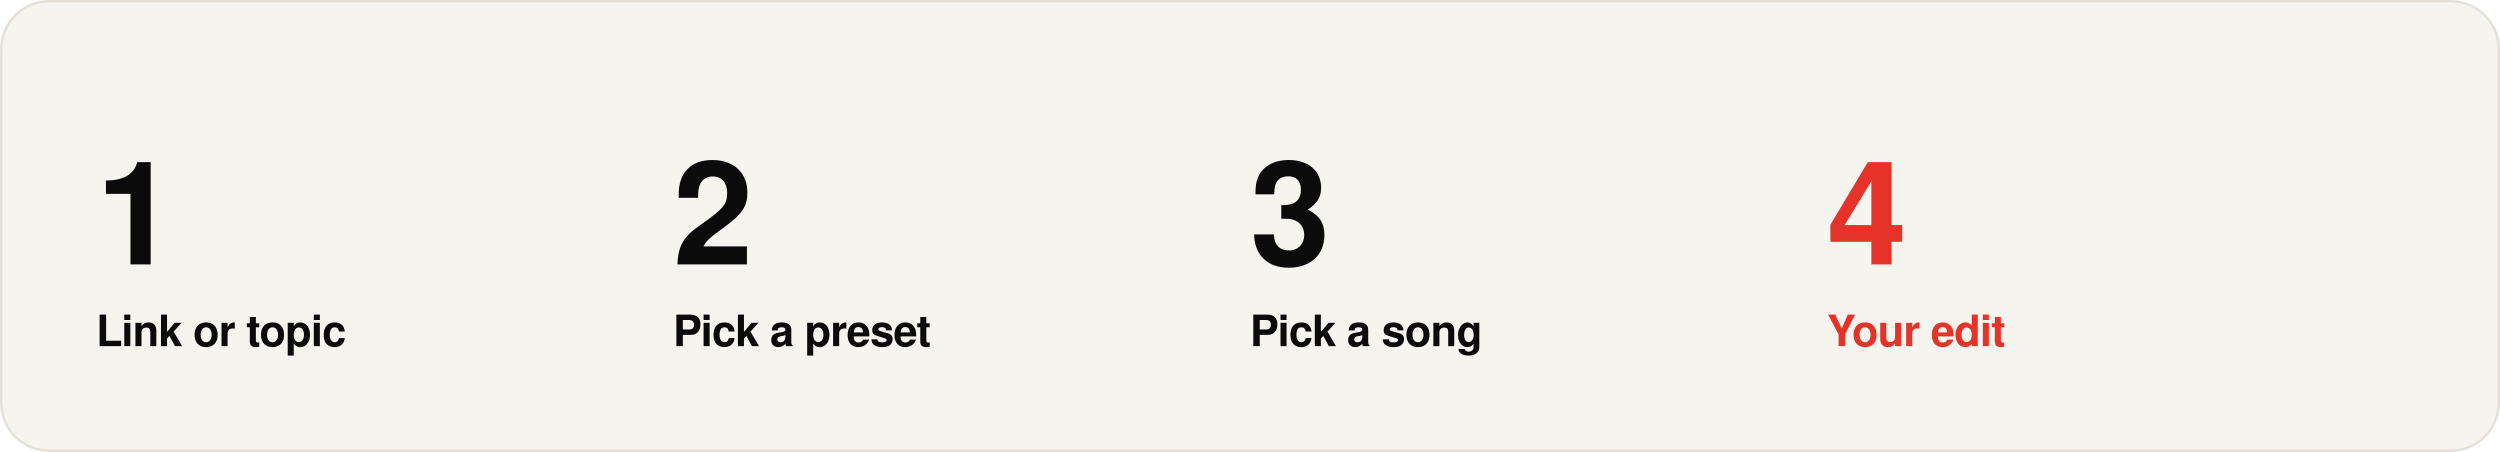
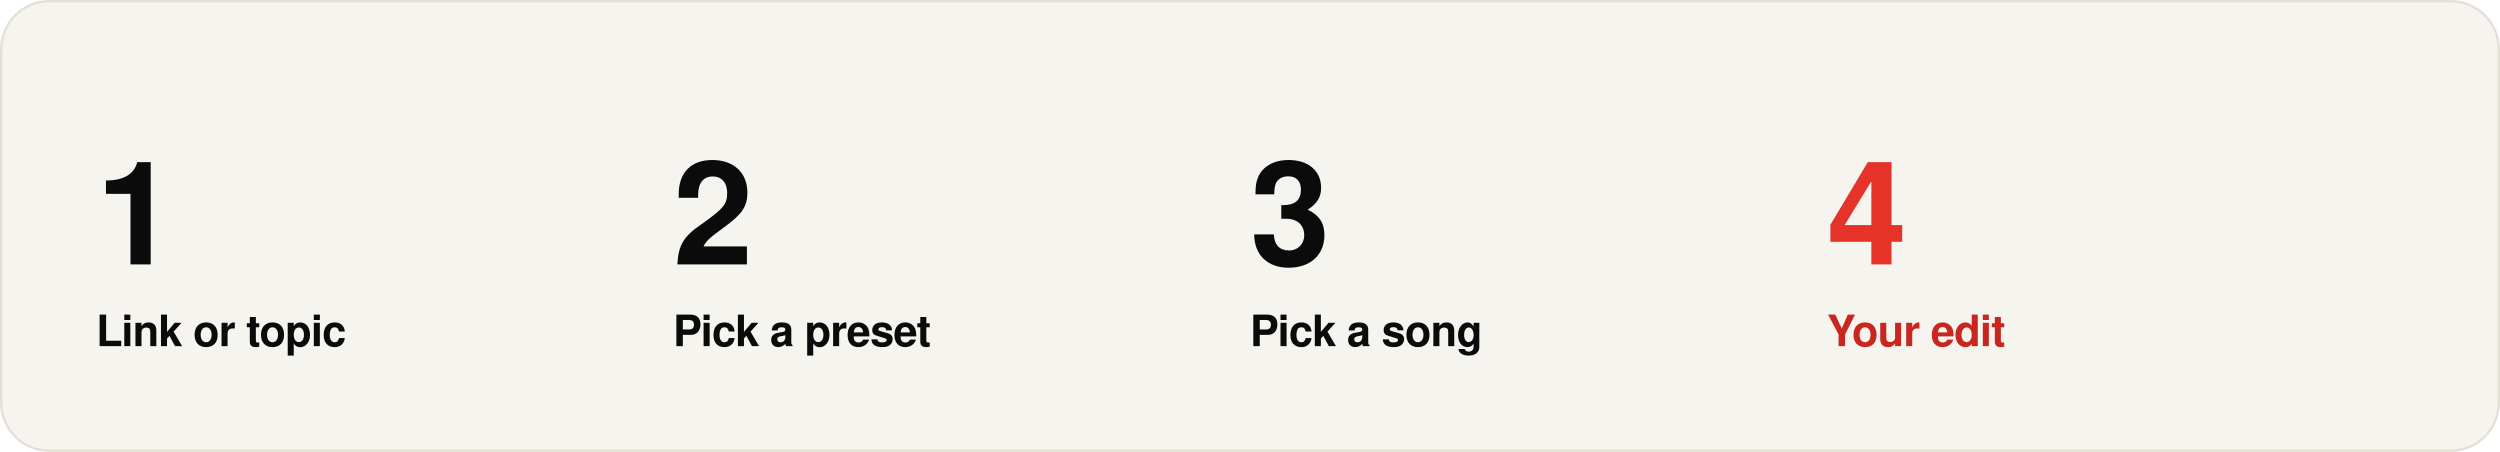
<svg xmlns="http://www.w3.org/2000/svg" width="1040" height="188" viewBox="0 0 1040 188" role="img" aria-label="Link or topic, pick a preset, pick a song, your edit">
  <rect x="0.5" y="0.5" width="1039" height="187" rx="20" fill="#F6F4EF" stroke="#E4E0D7" />
  <g transform="translate(40,40)">
    <text x="0" y="70" font-family="Helvetica Neue, Helvetica, Arial, Liberation Sans, sans-serif" font-weight="700" font-size="60" fill="#0B0B0C" text-anchor="start" letter-spacing="-3">1</text>
    <text x="0" y="104" font-family="Helvetica Neue, Helvetica, Arial, Liberation Sans, sans-serif" font-weight="700" font-size="18" fill="#0B0B0C" text-anchor="start" letter-spacing="-0.3">Link or topic</text>
    <text x="240" y="70" font-family="Helvetica Neue, Helvetica, Arial, Liberation Sans, sans-serif" font-weight="700" font-size="60" fill="#0B0B0C" text-anchor="start" letter-spacing="-3">2</text>
    <text x="240" y="104" font-family="Helvetica Neue, Helvetica, Arial, Liberation Sans, sans-serif" font-weight="700" font-size="18" fill="#0B0B0C" text-anchor="start" letter-spacing="-0.3">Pick a preset</text>
    <text x="480" y="70" font-family="Helvetica Neue, Helvetica, Arial, Liberation Sans, sans-serif" font-weight="700" font-size="60" fill="#0B0B0C" text-anchor="start" letter-spacing="-3">3</text>
    <text x="480" y="104" font-family="Helvetica Neue, Helvetica, Arial, Liberation Sans, sans-serif" font-weight="700" font-size="18" fill="#0B0B0C" text-anchor="start" letter-spacing="-0.3">Pick a song</text>
    <text x="720" y="70" font-family="Helvetica Neue, Helvetica, Arial, Liberation Sans, sans-serif" font-weight="700" font-size="60" fill="#E5332A" text-anchor="start" letter-spacing="-3">4</text>
-     <text x="720" y="104" font-family="Helvetica Neue, Helvetica, Arial, Liberation Sans, sans-serif" font-weight="700" font-size="18" fill="#E5332A" text-anchor="start" letter-spacing="-0.3">Your edit</text>
+     <text x="720" y="104" font-family="Helvetica Neue, Helvetica, Arial, Liberation Sans, sans-serif" font-weight="700" font-size="18" fill="#C8261E" text-anchor="start" letter-spacing="-0.3">Your edit</text>
  </g>
</svg>
